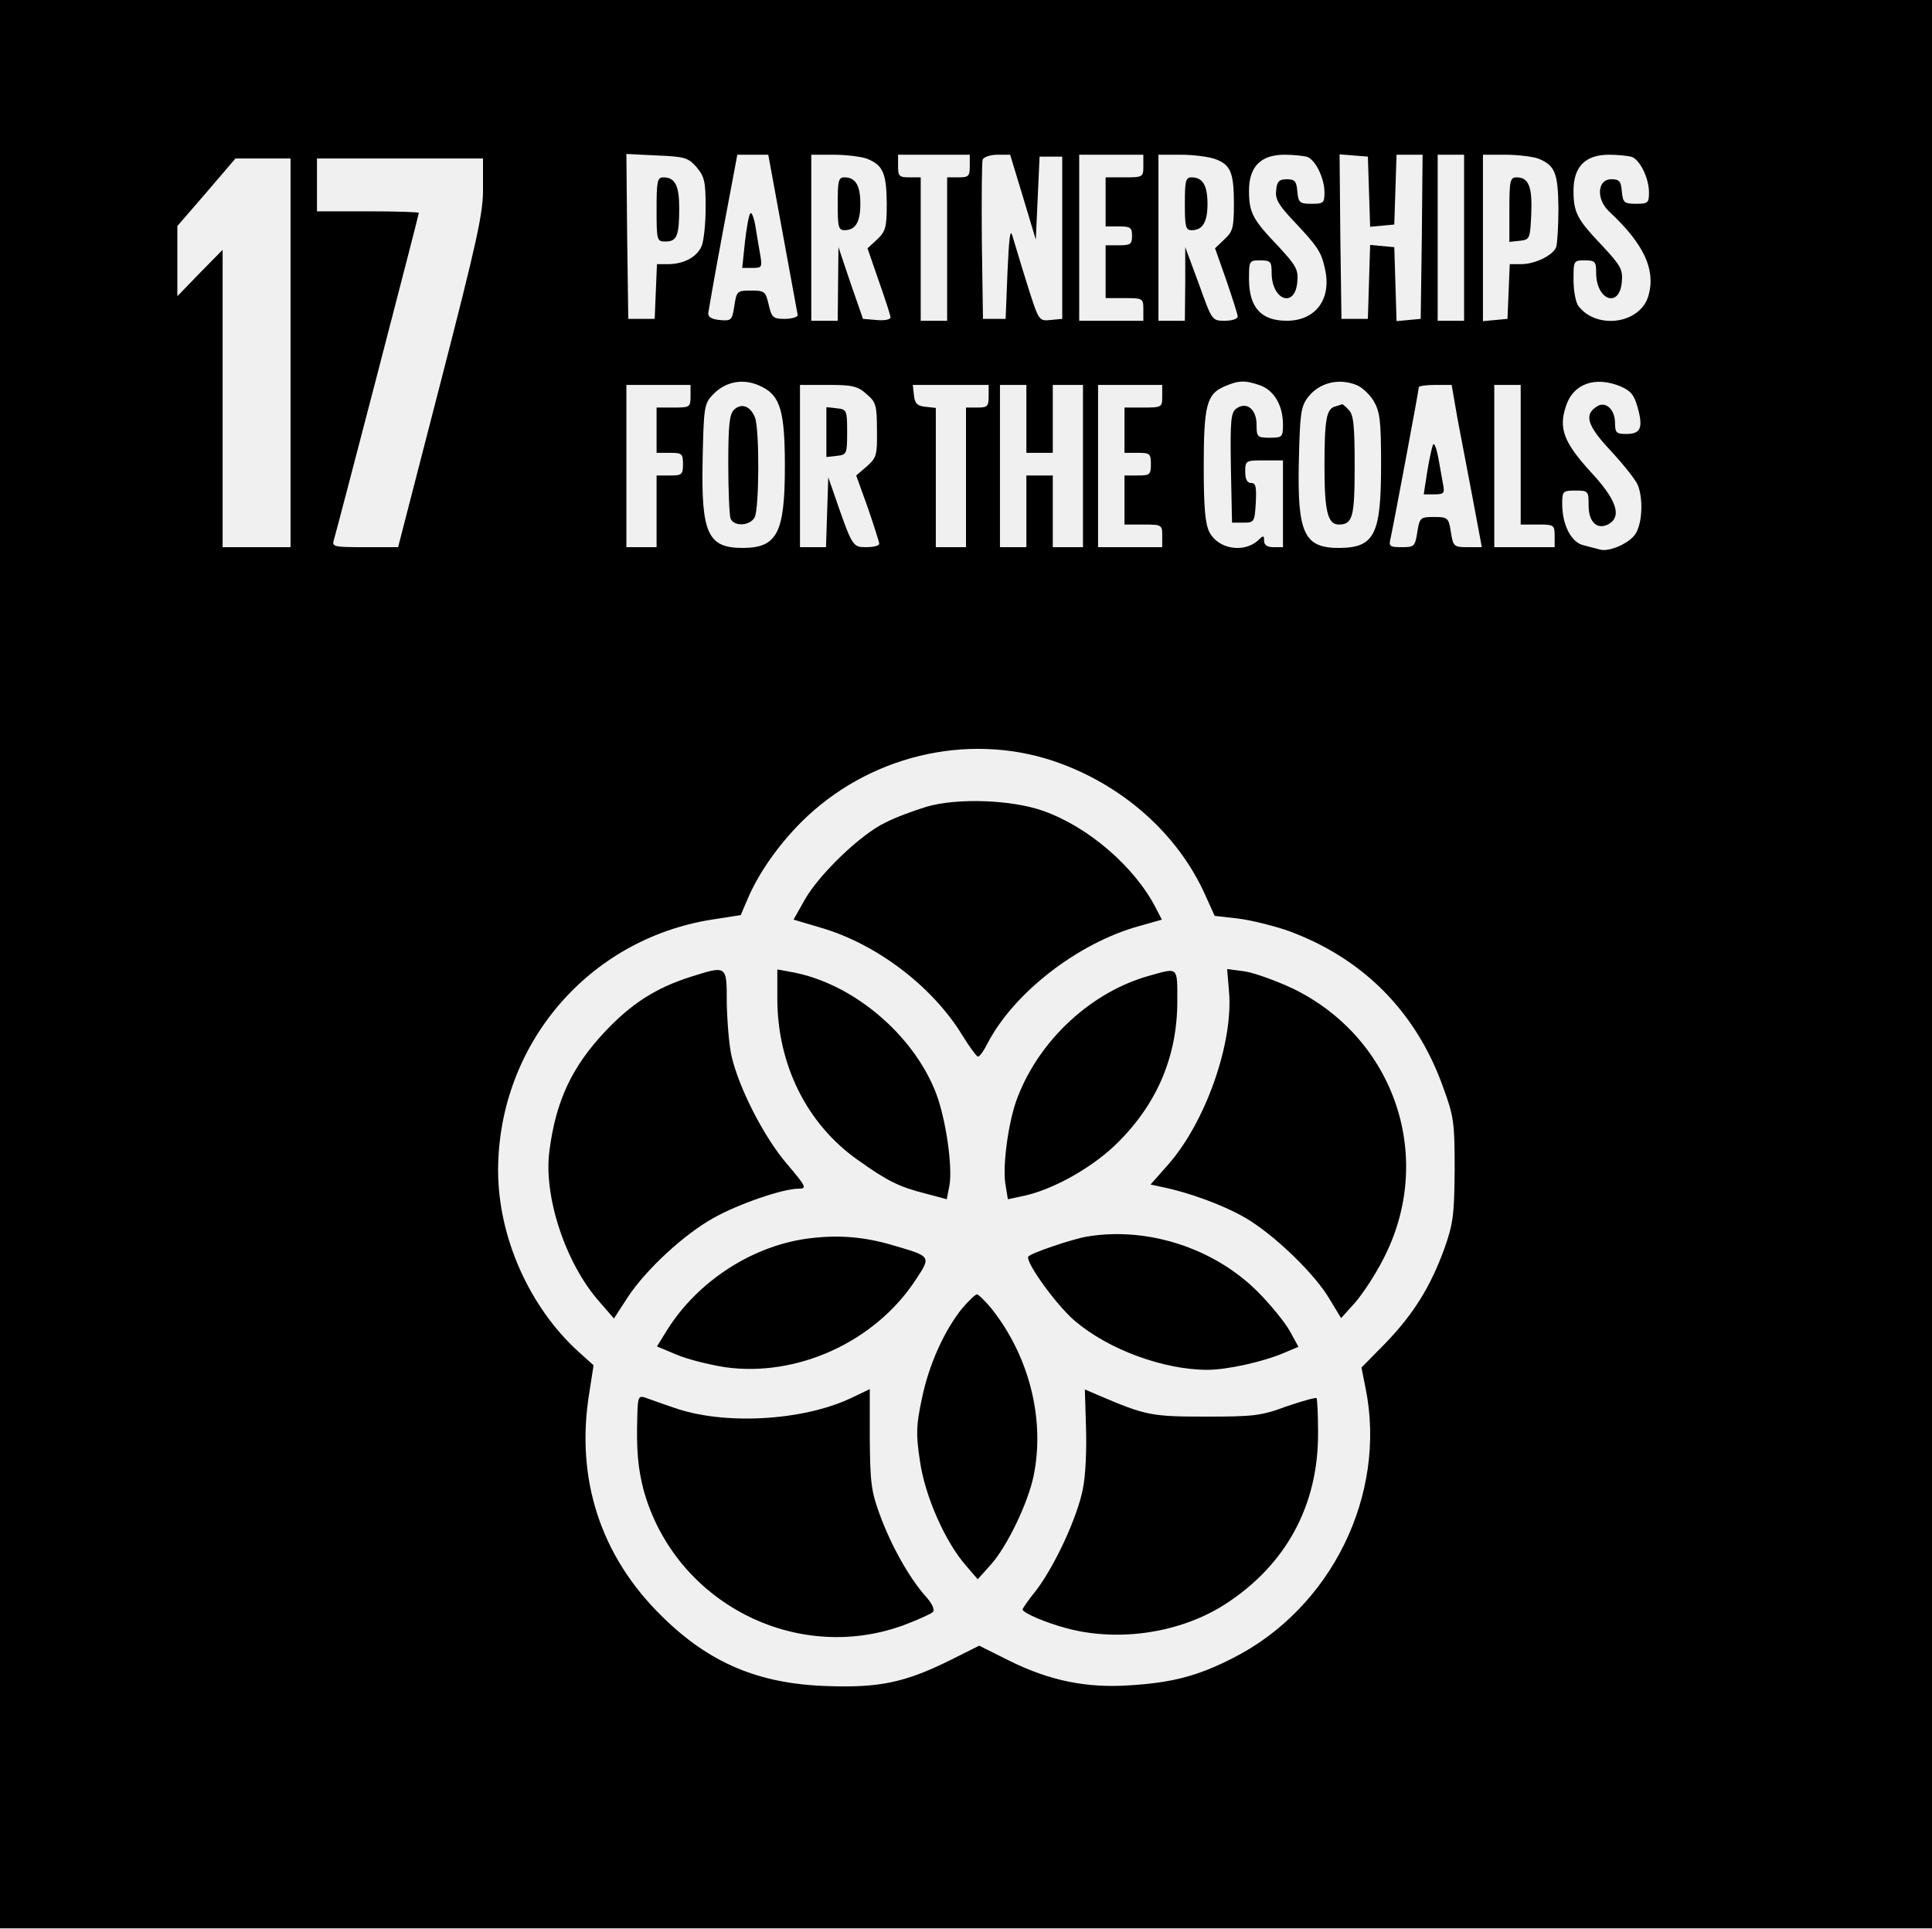
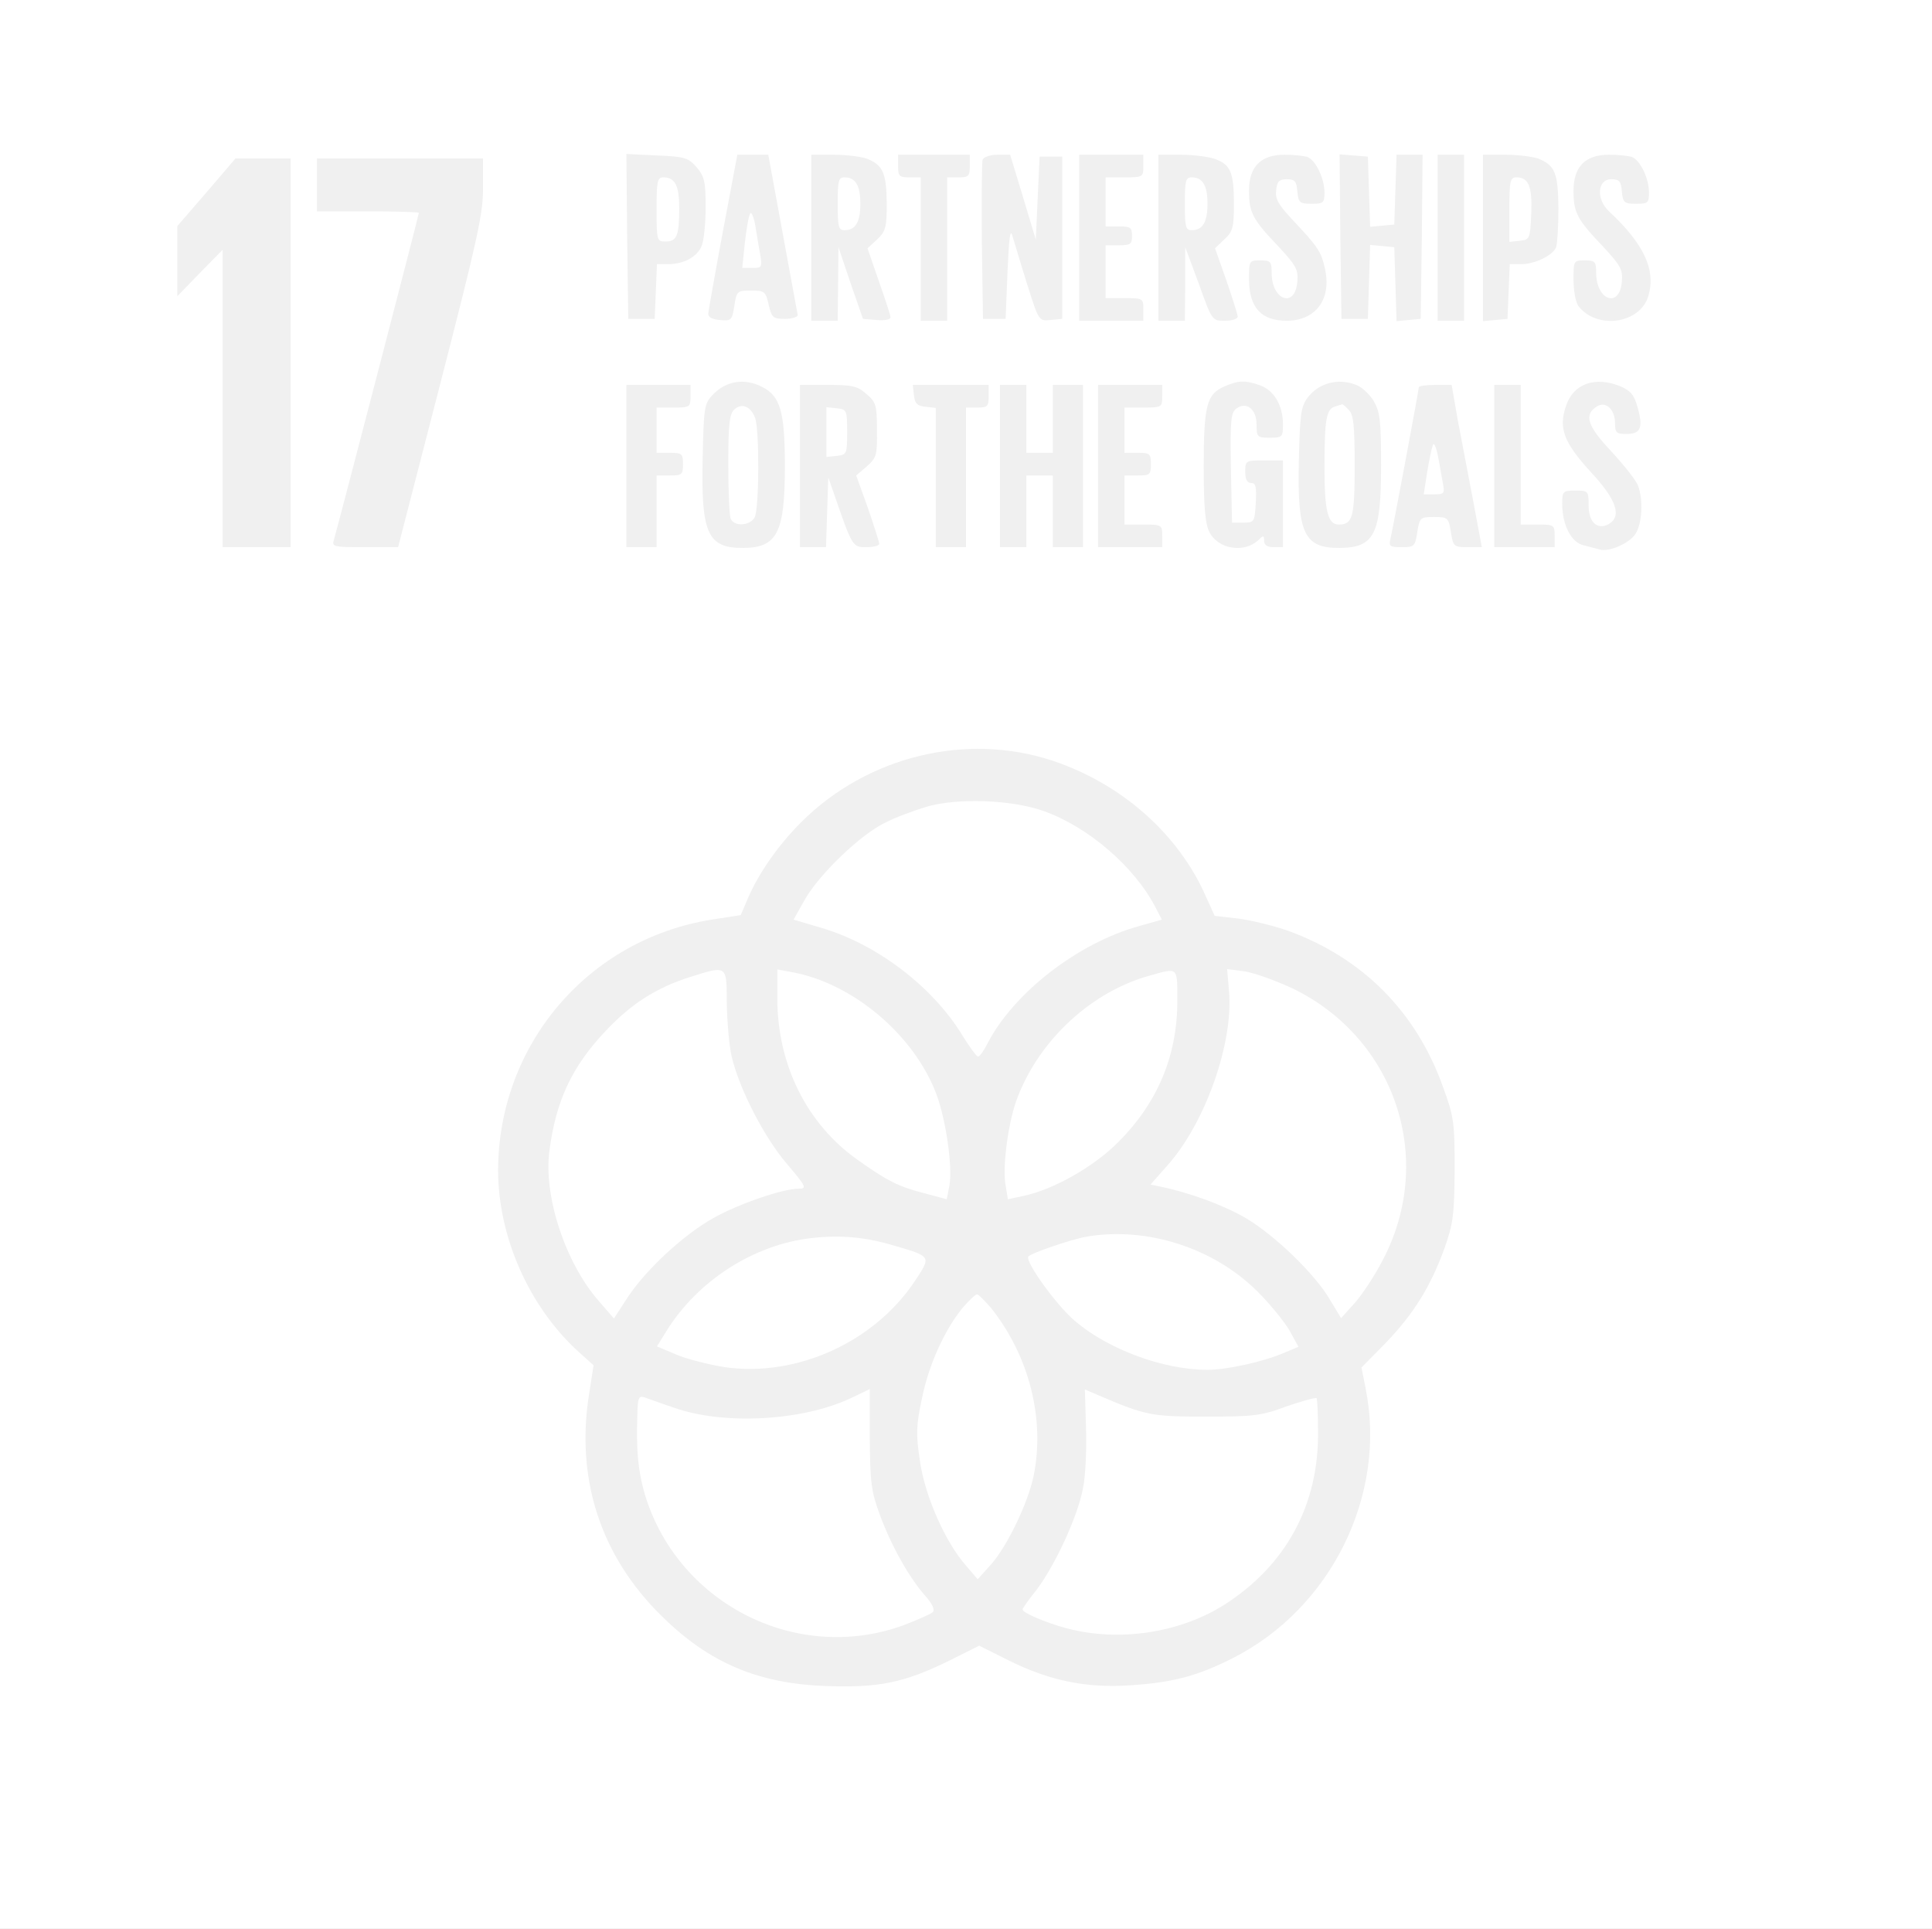
- <svg xmlns="http://www.w3.org/2000/svg" version="1.0" width="512pt" height="511pt" viewBox="0 0 512 511" preserveAspectRatio="xMidYMid meet">
-   <g transform="translate(0,511) scale(0.1,-0.1)" fill="#000000" stroke="none">
-     <path d="M0 2555 l0 -2555 2560 0 2560 0 0 2555 0 2555 -2560 0 -2560 0 0 -2555z m1846 2112 c21 -25 24 -38 24 -107 0 -44 -5 -90 -11 -103 -13 -29 -48 -47 -89 -47 l-29 0 -3 -72 -3 -73 -35 0 -35 0 -3 219 -2 218 81 -4 c74 -3 83 -6 105 -31z m228 -174 c21 -115 39 -212 40 -218 0 -5 -15 -10 -34 -10 -31 0 -35 3 -43 38 -8 35 -11 37 -47 37 -36 0 -38 -1 -44 -41 -6 -38 -8 -40 -39 -37 -21 2 -31 8 -30 18 1 8 18 106 39 218 l38 202 41 0 41 0 38 -207z m222 197 c44 -17 53 -38 54 -118 0 -66 -3 -75 -26 -97 l-25 -23 30 -87 c17 -48 31 -91 31 -96 0 -6 -17 -9 -37 -7 l-36 3 -33 95 -32 95 -1 -97 -1 -98 -35 0 -35 0 0 220 0 220 59 0 c33 0 72 -5 87 -10z m274 -20 c0 -27 -3 -30 -30 -30 l-30 0 0 -190 0 -190 -35 0 -35 0 0 190 0 190 -30 0 c-27 0 -30 3 -30 30 l0 30 95 0 95 0 0 -30z m141 -82 l34 -113 5 110 5 110 30 0 30 0 0 -215 0 -215 -31 -3 c-31 -3 -31 -3 -62 95 -17 54 -34 112 -39 128 -6 21 -9 -6 -13 -95 l-5 -125 -30 0 -30 0 -3 205 c-1 112 0 210 2 217 3 7 21 13 39 13 l34 0 34 -112z m319 82 c0 -29 -1 -30 -50 -30 l-50 0 0 -65 0 -65 35 0 c31 0 35 -3 35 -25 0 -22 -4 -25 -35 -25 l-35 0 0 -70 0 -70 50 0 c49 0 50 -1 50 -30 l0 -30 -85 0 -85 0 0 220 0 220 85 0 85 0 0 -30z m189 19 c42 -15 51 -35 51 -119 0 -63 -3 -74 -25 -94 l-25 -24 30 -85 c16 -47 30 -90 30 -96 0 -6 -15 -11 -34 -11 -34 0 -34 0 -69 98 l-36 97 0 -97 -1 -98 -35 0 -35 0 0 220 0 220 59 0 c32 0 72 -5 90 -11z m246 5 c22 -9 45 -57 45 -94 0 -28 -3 -30 -34 -30 -32 0 -35 3 -38 33 -2 27 -7 32 -28 32 -20 0 -26 -6 -28 -29 -3 -23 6 -38 40 -75 70 -74 79 -87 89 -132 19 -81 -24 -139 -101 -139 -67 0 -99 34 -100 108 0 51 0 52 30 52 27 0 30 -3 30 -33 0 -73 62 -95 68 -24 3 33 -3 43 -51 95 -68 71 -77 89 -77 147 0 63 31 95 94 95 24 0 52 -3 61 -6z m163 -92 l3 -93 32 3 32 3 3 93 3 92 35 0 34 0 -2 -217 -3 -218 -32 -3 -32 -3 -3 98 -3 98 -32 3 -32 3 -3 -98 -3 -98 -35 0 -35 0 -3 218 -2 218 37 -3 38 -3 3 -93z m252 -122 l0 -220 -35 0 -35 0 0 220 0 220 35 0 35 0 0 -220z m196 210 c45 -18 53 -38 54 -132 0 -47 -3 -94 -6 -103 -9 -22 -56 -45 -93 -45 l-30 0 -3 -72 -3 -73 -32 -3 -33 -3 0 220 0 221 59 0 c33 0 72 -5 87 -10z m249 4 c22 -9 45 -57 45 -94 0 -28 -3 -30 -34 -30 -32 0 -35 3 -38 33 -2 27 -7 32 -28 32 -37 0 -41 -53 -5 -86 91 -85 123 -153 104 -221 -20 -76 -137 -93 -186 -29 -7 9 -13 40 -13 69 0 51 0 52 30 52 27 0 30 -3 30 -33 0 -73 62 -95 68 -24 3 33 -3 43 -51 95 -68 71 -77 89 -77 147 0 63 31 95 94 95 24 0 52 -3 61 -6z m-3555 -519 l0 -515 -90 0 -90 0 0 394 0 394 -60 -61 -60 -62 0 93 0 93 77 89 77 90 73 0 73 0 0 -515z m510 438 c1 -67 -15 -138 -112 -515 l-113 -438 -88 0 c-84 0 -88 1 -82 20 8 26 225 860 225 866 0 2 -61 4 -135 4 l-135 0 0 70 0 70 220 0 220 0 0 -77z m741 -529 c47 -24 59 -66 59 -209 0 -176 -20 -216 -109 -217 -95 -1 -113 37 -109 232 3 140 4 150 27 174 35 37 85 45 132 20z m1318 5 c37 -13 61 -53 61 -104 0 -33 -2 -35 -35 -35 -33 0 -35 2 -35 35 0 41 -27 62 -54 42 -14 -11 -16 -31 -14 -157 l3 -145 30 0 c29 0 30 2 33 53 2 42 0 52 -12 52 -11 0 -16 10 -16 30 0 29 1 30 50 30 l50 0 0 -115 0 -115 -25 0 c-17 0 -25 6 -25 17 0 15 -2 15 -17 0 -38 -33 -105 -22 -128 23 -11 22 -15 64 -15 174 0 162 8 192 55 212 37 16 54 17 94 3z m255 1 c14 -5 35 -24 46 -42 17 -29 20 -51 20 -171 0 -182 -17 -218 -109 -219 -95 -1 -113 38 -109 227 3 127 5 147 24 172 29 38 80 52 128 33z m701 -4 c27 -12 36 -23 45 -56 15 -54 8 -70 -30 -70 -26 0 -30 3 -30 29 0 36 -25 59 -48 44 -35 -22 -26 -51 38 -119 34 -37 66 -77 71 -91 14 -37 11 -101 -7 -128 -16 -25 -71 -49 -95 -41 -8 2 -27 7 -42 11 -33 7 -57 54 -57 110 0 33 2 35 35 35 34 0 35 -1 35 -40 0 -44 23 -65 53 -49 36 21 21 65 -48 139 -71 78 -85 115 -65 174 19 59 77 80 145 52z m-2465 -26 c0 -29 -2 -30 -45 -30 l-45 0 0 -60 0 -60 35 0 c32 0 35 -2 35 -30 0 -28 -3 -30 -35 -30 l-35 0 0 -95 0 -95 -40 0 -40 0 0 215 0 215 85 0 85 0 0 -30z m466 6 c25 -21 28 -29 28 -95 1 -67 -1 -74 -27 -97 l-28 -24 31 -86 c16 -47 30 -90 30 -95 0 -5 -15 -9 -34 -9 -37 0 -37 0 -87 145 l-14 40 -3 -92 -3 -93 -34 0 -35 0 0 215 0 215 74 0 c64 0 79 -3 102 -24z m324 -6 c0 -27 -3 -30 -30 -30 l-30 0 0 -185 0 -185 -40 0 -40 0 0 184 0 185 -27 3 c-22 2 -29 9 -31 31 l-3 27 100 0 101 0 0 -30z m100 -60 l0 -90 35 0 35 0 0 90 0 90 40 0 40 0 0 -215 0 -215 -40 0 -40 0 0 95 0 95 -35 0 -35 0 0 -95 0 -95 -35 0 -35 0 0 215 0 215 35 0 35 0 0 -90z m360 60 c0 -29 -1 -30 -50 -30 l-50 0 0 -60 0 -60 35 0 c32 0 35 -2 35 -30 0 -28 -3 -30 -35 -30 l-35 0 0 -65 0 -65 50 0 c49 0 50 -1 50 -30 l0 -30 -85 0 -85 0 0 215 0 215 85 0 85 0 0 -30z m783 -62 c10 -51 28 -148 41 -215 l23 -123 -38 0 c-36 0 -38 2 -44 40 -6 38 -8 40 -45 40 -36 0 -38 -2 -44 -40 -6 -38 -8 -40 -41 -40 -32 0 -35 2 -30 23 7 30 75 393 75 401 0 3 20 6 43 6 l44 0 16 -92z m167 -93 l0 -185 45 0 c43 0 45 -1 45 -30 l0 -30 -80 0 -80 0 0 215 0 215 35 0 35 0 0 -185z m-1240 -811 c182 -61 332 -193 405 -358 l24 -53 61 -7 c34 -4 94 -19 132 -32 199 -72 341 -215 412 -414 29 -79 31 -94 31 -220 -1 -120 -4 -143 -27 -208 -37 -102 -82 -174 -156 -251 l-64 -65 11 -55 c57 -282 -91 -583 -352 -715 -92 -47 -160 -65 -272 -72 -115 -8 -213 12 -320 65 l-80 40 -80 -40 c-118 -58 -186 -72 -324 -67 -181 6 -311 61 -436 184 -164 160 -231 367 -193 595 l11 71 -40 36 c-131 119 -213 305 -213 481 1 333 239 612 566 664 l77 12 18 42 c29 69 82 144 143 205 175 174 436 238 666 162z" />
-     <path d="M1740 4555 c0 -83 1 -85 24 -85 30 0 36 16 36 89 0 59 -11 81 -42 81 -16 0 -18 -10 -18 -85z" />
-     <path d="M1988 4544 c-4 -6 -10 -41 -14 -77 l-7 -67 27 0 c25 0 26 2 21 33 -3 17 -9 52 -13 77 -4 25 -11 40 -14 34z" />
-     <path d="M2220 4570 c0 -61 2 -70 18 -70 29 0 42 21 42 70 0 49 -13 70 -42 70 -16 0 -18 -9 -18 -70z" />
-     <path d="M3140 4570 c0 -61 2 -70 18 -70 29 0 42 21 42 70 0 49 -13 70 -42 70 -16 0 -18 -9 -18 -70z" />
-     <path d="M4000 4554 l0 -85 28 3 c26 3 27 5 30 71 3 73 -7 97 -39 97 -17 0 -19 -9 -19 -86z" />
-     <path d="M1945 4024 c-12 -12 -15 -42 -15 -144 0 -71 3 -135 6 -144 9 -22 51 -20 64 3 12 24 13 231 1 264 -12 31 -36 40 -56 21z" />
-     <path d="M3539 4033 c-24 -6 -29 -33 -29 -161 0 -118 9 -152 38 -152 37 0 42 20 42 156 0 107 -3 136 -16 148 -8 9 -16 15 -17 15 -1 -1 -9 -3 -18 -6z" />
-     <path d="M2190 3965 l0 -66 28 3 c26 3 27 5 27 63 0 58 -1 60 -27 63 l-28 3 0 -66z" />
-     <path d="M3797 3930 c-3 -8 -10 -41 -15 -72 l-9 -58 28 0 c26 0 28 3 23 28 -3 15 -8 47 -13 72 -5 26 -11 39 -14 30z" />
-     <path d="M2455 2972 c-33 -10 -82 -28 -109 -42 -65 -31 -173 -135 -212 -202 l-31 -55 71 -21 c149 -43 297 -156 376 -285 19 -31 38 -57 42 -57 4 0 15 15 24 33 69 135 240 268 403 313 l60 17 -16 31 c-56 109 -179 215 -298 257 -84 30 -229 35 -310 11z" />
-     <path d="M1829 2521 c-91 -29 -156 -71 -224 -143 -89 -94 -132 -185 -149 -318 -16 -119 42 -297 132 -399 l39 -45 37 57 c49 74 150 167 228 210 66 37 183 77 224 77 23 0 21 5 -30 65 -61 71 -127 200 -147 285 -7 30 -12 94 -13 143 0 100 1 99 -97 68z" />
-     <path d="M2060 2464 c0 -175 78 -332 212 -427 80 -57 110 -72 181 -90 l56 -15 7 36 c9 49 -9 175 -35 244 -60 157 -222 293 -383 322 l-38 7 0 -77z" />
-     <path d="M3048 2525 c-154 -42 -292 -169 -351 -322 -24 -60 -40 -178 -33 -228 l7 -43 42 9 c80 17 187 78 251 143 104 104 156 229 156 373 0 92 3 89 -72 68z" />
-     <path d="M3257 2483 c12 -136 -62 -347 -162 -460 l-46 -52 28 -6 c74 -15 164 -48 223 -82 77 -45 186 -150 225 -218 l29 -48 37 41 c20 23 53 73 73 112 141 267 35 587 -237 720 -45 21 -103 42 -129 46 l-46 6 5 -59z" />
-     <path d="M2150 1829 c-152 -17 -301 -113 -383 -245 l-26 -42 50 -21 c27 -12 86 -27 130 -34 190 -27 396 66 504 229 43 65 44 64 -55 93 -76 23 -144 29 -220 20z" />
-     <path d="M2880 1833 c-40 -7 -149 -44 -155 -53 -8 -14 74 -128 123 -170 89 -76 235 -130 352 -130 51 0 147 21 203 45 l38 16 -23 42 c-13 23 -51 70 -85 104 -116 116 -293 173 -453 146z" />
-     <path d="M2550 1643 c-47 -58 -89 -150 -107 -240 -15 -70 -16 -93 -5 -165 13 -92 67 -215 123 -278 l30 -35 36 40 c43 49 97 162 112 233 31 150 -11 318 -112 445 -17 20 -34 37 -38 37 -4 0 -22 -17 -39 -37z" />
-     <path d="M2255 1405 c-129 -61 -339 -72 -470 -25 -33 11 -68 24 -77 27 -16 5 -18 -2 -19 -48 -3 -93 2 -142 17 -199 83 -296 402 -461 688 -357 37 14 73 30 78 35 6 6 -1 22 -20 43 -44 50 -91 135 -120 214 -23 62 -26 85 -27 202 0 73 0 133 0 132 0 0 -22 -11 -50 -24z" />
-     <path d="M2878 1328 c2 -56 -1 -129 -8 -162 -14 -75 -74 -204 -123 -269 -21 -26 -37 -49 -37 -52 0 -9 61 -35 117 -50 139 -37 302 -12 420 64 161 104 247 262 246 454 0 48 -2 89 -4 92 -3 2 -39 -8 -80 -22 -67 -25 -87 -27 -214 -27 -144 0 -159 3 -285 57 l-35 15 3 -100z" />
-   </g>
+ <svg xmlns="http://www.w3.org/2000/svg" version="1.0" width="682.667" height="681.333" viewBox="0 0 512 511">
+   <path fill="#fff" d="M0 255.5V511h512V0H0v255.5zM184.6 44.3c2.1 2.5 2.4 3.8 2.4 10.7 0 4.4-.5 9-1.1 10.3-1.3 2.9-4.8 4.7-8.9 4.7h-2.9l-.3 7.2-.3 7.3h-7l-.3-21.9-.2-21.8 8.1.4c7.4.3 8.3.6 10.5 3.1zm22.8 17.4c2.1 11.5 3.9 21.2 4 21.8 0 .5-1.5 1-3.4 1-3.1 0-3.5-.3-4.3-3.8-.8-3.5-1.1-3.7-4.7-3.7s-3.8.1-4.4 4.1c-.6 3.8-.8 4-3.9 3.7-2.1-.2-3.1-.8-3-1.8.1-.8 1.8-10.6 3.9-21.8l3.8-20.2h8.2l3.8 20.7zM229.6 42c4.4 1.7 5.3 3.8 5.4 11.8 0 6.6-.3 7.5-2.6 9.7l-2.5 2.3 3 8.7c1.7 4.8 3.1 9.1 3.1 9.6 0 .6-1.7.9-3.7.7l-3.6-.3-3.3-9.5-3.2-9.5-.1 9.7-.1 9.8h-7V41h5.9c3.3 0 7.2.5 8.7 1zm27.4 2c0 2.7-.3 3-3 3h-3v38h-7V47h-3c-2.7 0-3-.3-3-3v-3h19v3zm14.1 8.2l3.4 11.3.5-11 .5-11h6v43l-3.1.3c-3.1.3-3.1.3-6.2-9.5-1.7-5.4-3.4-11.2-3.9-12.8-.6-2.1-.9.6-1.3 9.5l-.5 12.5h-6l-.3-20.5c-.1-11.2 0-21 .2-21.7.3-.7 2.1-1.3 3.9-1.3h3.4l3.4 11.2zM303 44c0 2.9-.1 3-5 3h-5v13h3.5c3.1 0 3.5.3 3.5 2.5s-.4 2.5-3.5 2.5H293v14h5c4.9 0 5 .1 5 3v3h-17V41h17v3zm18.9-1.9c4.2 1.5 5.1 3.5 5.1 11.9 0 6.3-.3 7.4-2.5 9.4l-2.5 2.4 3 8.5c1.6 4.7 3 9 3 9.6 0 .6-1.5 1.1-3.4 1.1-3.4 0-3.4 0-6.9-9.8l-3.6-9.7v9.7L314 85h-7V41h5.9c3.2 0 7.2.5 9 1.1zm24.6-.5c2.2.9 4.5 5.7 4.5 9.4 0 2.8-.3 3-3.4 3-3.2 0-3.5-.3-3.8-3.3-.2-2.7-.7-3.2-2.8-3.2-2 0-2.6.6-2.8 2.9-.3 2.3.6 3.8 4 7.5 7 7.4 7.9 8.7 8.9 13.2C353 79.2 348.7 85 341 85c-6.7 0-9.9-3.4-10-10.8 0-5.1 0-5.2 3-5.2 2.7 0 3 .3 3 3.3 0 7.3 6.2 9.5 6.8 2.4.3-3.3-.3-4.3-5.1-9.5-6.8-7.1-7.7-8.9-7.7-14.7 0-6.3 3.1-9.5 9.4-9.5 2.4 0 5.2.3 6.1.6zm16.3 9.2l.3 9.3 3.2-.3 3.2-.3.3-9.3.3-9.2h6.9l-.2 21.7-.3 21.8-3.2.3-3.2.3-.3-9.8-.3-9.8-3.2-.3-3.2-.3-.3 9.8-.3 9.8h-7l-.3-21.8-.2-21.8 3.7.3 3.8.3.3 9.3zM388 63v22h-7V41h7v22zm19.6-21c4.5 1.8 5.3 3.8 5.4 13.2 0 4.7-.3 9.4-.6 10.3-.9 2.2-5.6 4.5-9.3 4.5h-3l-.3 7.2-.3 7.3-3.2.3-3.3.3V41h5.9c3.3 0 7.2.5 8.7 1zm24.9-.4c2.2.9 4.5 5.7 4.5 9.4 0 2.8-.3 3-3.4 3-3.2 0-3.5-.3-3.8-3.3-.2-2.7-.7-3.2-2.8-3.2-3.7 0-4.1 5.3-.5 8.6 9.1 8.5 12.3 15.3 10.4 22.1-2 7.6-13.7 9.3-18.6 2.9-.7-.9-1.3-4-1.3-6.9 0-5.1 0-5.2 3-5.2 2.7 0 3 .3 3 3.3 0 7.3 6.2 9.5 6.8 2.4.3-3.3-.3-4.3-5.1-9.5-6.8-7.1-7.7-8.9-7.7-14.7 0-6.3 3.1-9.5 9.4-9.5 2.4 0 5.2.3 6.1.6zM77 93.5V145H59V66.2l-6 6.1-6 6.2V59.9l7.7-8.9 7.7-9H77v51.5zm51-43.8c.1 6.7-1.5 13.8-11.2 51.5L105.5 145h-8.8c-8.4 0-8.8-.1-8.2-2 .8-2.6 22.5-86 22.5-86.6 0-.2-6.1-.4-13.5-.4H84V42h44v7.7zm74.1 52.9c4.7 2.4 5.9 6.6 5.9 20.9 0 17.6-2 21.6-10.9 21.7-9.5.1-11.3-3.7-10.9-23.2.3-14 .4-15 2.7-17.4 3.5-3.7 8.5-4.5 13.2-2zm131.8-.5c3.7 1.3 6.1 5.3 6.1 10.4 0 3.3-.2 3.5-3.5 3.5s-3.5-.2-3.5-3.5c0-4.1-2.7-6.2-5.4-4.2-1.4 1.1-1.6 3.1-1.4 15.7l.3 14.5h3c2.9 0 3-.2 3.3-5.3.2-4.2 0-5.2-1.2-5.2-1.1 0-1.6-1-1.6-3 0-2.9.1-3 5-3h5v23h-2.5c-1.7 0-2.5-.6-2.5-1.7 0-1.5-.2-1.5-1.7 0-3.8 3.3-10.5 2.2-12.8-2.3-1.1-2.2-1.5-6.4-1.5-17.4 0-16.2.8-19.2 5.5-21.2 3.7-1.6 5.4-1.7 9.4-.3zm25.5-.1c1.4.5 3.5 2.4 4.6 4.2 1.7 2.9 2 5.1 2 17.1 0 18.2-1.7 21.8-10.9 21.9-9.5.1-11.3-3.8-10.9-22.7.3-12.7.5-14.7 2.4-17.2 2.9-3.8 8-5.2 12.8-3.3zm70.1.4c2.7 1.2 3.6 2.3 4.5 5.6 1.5 5.4.8 7-3 7-2.6 0-3-.3-3-2.9 0-3.6-2.5-5.9-4.8-4.4-3.5 2.2-2.6 5.1 3.8 11.9 3.4 3.7 6.6 7.7 7.1 9.1 1.4 3.7 1.1 10.1-.7 12.8-1.6 2.5-7.1 4.9-9.5 4.1-.8-.2-2.7-.7-4.2-1.1-3.3-.7-5.7-5.4-5.7-11 0-3.3.2-3.5 3.5-3.5 3.4 0 3.5.1 3.5 4 0 4.4 2.3 6.5 5.3 4.9 3.6-2.1 2.1-6.5-4.8-13.9-7.1-7.8-8.5-11.5-6.5-17.4 1.9-5.9 7.7-8 14.5-5.2zM183 105c0 2.9-.2 3-4.5 3H174v12h3.5c3.2 0 3.5.2 3.5 3s-.3 3-3.5 3H174v19h-8v-43h17v3zm46.6-.6c2.5 2.1 2.8 2.9 2.8 9.5.1 6.7-.1 7.4-2.7 9.7l-2.8 2.4 3.1 8.6c1.6 4.7 3 9 3 9.5s-1.5.9-3.4.9c-3.7 0-3.7 0-8.7-14.5l-1.4-4-.3 9.2-.3 9.3H212v-43h7.4c6.4 0 7.9.3 10.2 2.4zm32.4.6c0 2.7-.3 3-3 3h-3v37h-8v-36.9l-2.7-.3c-2.2-.2-2.9-.9-3.1-3.1l-.3-2.7H262v3zm10 6v9h7v-18h8v43h-8v-19h-7v19h-7v-43h7v9zm36-6c0 2.9-.1 3-5 3h-5v12h3.5c3.2 0 3.5.2 3.5 3s-.3 3-3.5 3H298v13h5c4.9 0 5 .1 5 3v3h-17v-43h17v3zm78.3 6.2c1 5.1 2.8 14.8 4.1 21.5l2.3 12.3h-3.8c-3.6 0-3.8-.2-4.4-4-.6-3.8-.8-4-4.5-4-3.6 0-3.8.2-4.4 4-.6 3.8-.8 4-4.1 4-3.2 0-3.5-.2-3-2.3.7-3 7.5-39.3 7.5-40.1 0-.3 2-.6 4.3-.6h4.4l1.6 9.2zm16.7 9.3V139h4.5c4.3 0 4.5.1 4.5 3v3h-16v-43h7v18.5zm-124 81.1c18.2 6.1 33.2 19.3 40.5 35.8l2.4 5.3 6.1.7c3.4.4 9.4 1.9 13.2 3.2 19.9 7.2 34.1 21.5 41.2 41.4 2.9 7.9 3.1 9.4 3.1 22-.1 12-.4 14.3-2.7 20.8-3.7 10.2-8.2 17.4-15.6 25.1l-6.4 6.5 1.1 5.5c5.7 28.2-9.1 58.3-35.2 71.5-9.2 4.7-16 6.5-27.2 7.2-11.5.8-21.3-1.2-32-6.5l-8-4-8 4c-11.8 5.8-18.6 7.2-32.4 6.7-18.1-.6-31.1-6.1-43.6-18.4-16.4-16-23.1-36.7-19.3-59.5l1.1-7.1-4-3.6c-13.1-11.9-21.3-30.5-21.3-48.1.1-33.3 23.9-61.2 56.6-66.4l7.7-1.2 1.8-4.2c2.9-6.9 8.2-14.4 14.3-20.5 17.5-17.4 43.6-23.8 66.6-16.2z" />
+   <path fill="#fff" d="M174 55.5c0 8.3.1 8.5 2.4 8.5 3 0 3.6-1.6 3.6-8.9 0-5.9-1.1-8.1-4.2-8.1-1.6 0-1.8 1-1.8 8.5zm24.8 1.1c-.4.6-1 4.1-1.4 7.7l-.7 6.7h2.7c2.5 0 2.6-.2 2.1-3.3-.3-1.7-.9-5.2-1.3-7.7s-1.1-4-1.4-3.4zM222 54c0 6.1.2 7 1.8 7 2.9 0 4.2-2.1 4.2-7s-1.3-7-4.2-7c-1.6 0-1.8.9-1.8 7zm92 0c0 6.1.2 7 1.8 7 2.9 0 4.2-2.1 4.2-7s-1.3-7-4.2-7c-1.6 0-1.8.9-1.8 7zm86 1.6v8.5l2.8-.3c2.6-.3 2.7-.5 3-7.1.3-7.3-.7-9.7-3.9-9.7-1.7 0-1.9.9-1.9 8.6zm-205.5 53c-1.2 1.2-1.5 4.2-1.5 14.4 0 7.1.3 13.5.6 14.4.9 2.2 5.1 2 6.4-.3 1.2-2.4 1.3-23.1.1-26.4-1.2-3.1-3.6-4-5.6-2.1zm159.4-.9c-2.4.6-2.9 3.3-2.9 16.1 0 11.8.9 15.2 3.8 15.2 3.7 0 4.2-2 4.2-15.6 0-10.7-.3-13.6-1.6-14.8-.8-.9-1.6-1.5-1.7-1.5-.1.1-.9.3-1.8.6zM219 114.5v6.6l2.8-.3c2.6-.3 2.7-.5 2.7-6.3s-.1-6-2.7-6.3l-2.8-.3v6.6zm160.7 3.5c-.3.8-1 4.1-1.5 7.2l-.9 5.8h2.8c2.6 0 2.8-.3 2.3-2.8-.3-1.5-.8-4.7-1.3-7.2-.5-2.6-1.1-3.9-1.4-3zm-134.2 95.8c-3.3 1-8.2 2.8-10.9 4.2-6.5 3.1-17.3 13.5-21.2 20.2l-3.1 5.5 7.1 2.1c14.9 4.3 29.7 15.6 37.6 28.5 1.9 3.1 3.8 5.7 4.2 5.7.4 0 1.5-1.5 2.4-3.3 6.9-13.5 24-26.8 40.3-31.3l6-1.7-1.6-3.1c-5.6-10.9-17.9-21.5-29.8-25.7-8.4-3-22.9-3.5-31-1.1zm-62.6 45.1c-9.1 2.9-15.6 7.1-22.4 14.3-8.9 9.4-13.2 18.5-14.9 31.8-1.6 11.9 4.2 29.7 13.2 39.9l3.9 4.5 3.7-5.7c4.9-7.4 15-16.7 22.8-21 6.6-3.7 18.3-7.7 22.4-7.7 2.3 0 2.1-.5-3-6.5-6.1-7.1-12.7-20-14.7-28.5-.7-3-1.2-9.4-1.3-14.3 0-10 .1-9.9-9.7-6.8zm23.1 5.7c0 17.5 7.8 33.2 21.2 42.7 8 5.7 11 7.2 18.1 9l5.6 1.5.7-3.6c.9-4.9-.9-17.5-3.5-24.4-6-15.7-22.2-29.3-38.3-32.2l-3.8-.7v7.7zm98.8-6.1c-15.4 4.2-29.2 16.9-35.1 32.2-2.4 6-4 17.8-3.3 22.8l.7 4.3 4.2-.9c8-1.7 18.7-7.8 25.1-14.3 10.4-10.4 15.6-22.9 15.6-37.3 0-9.2.3-8.9-7.2-6.8zm20.9 4.2c1.2 13.6-6.2 34.7-16.2 46l-4.6 5.2 2.8.6c7.4 1.5 16.4 4.8 22.3 8.2 7.7 4.5 18.6 15 22.5 21.8l2.9 4.8 3.7-4.1c2-2.3 5.3-7.3 7.3-11.2 14.1-26.7 3.5-58.7-23.7-72-4.5-2.1-10.3-4.2-12.9-4.6l-4.6-.6.5 5.9zM215 328.1c-15.2 1.7-30.1 11.3-38.3 24.5l-2.6 4.2 5 2.1c2.7 1.2 8.6 2.7 13 3.4 19 2.7 39.6-6.6 50.4-22.9 4.3-6.5 4.4-6.4-5.5-9.3-7.6-2.3-14.4-2.9-22-2zm73-.4c-4 .7-14.9 4.4-15.5 5.3-.8 1.4 7.4 12.8 12.3 17 8.9 7.6 23.5 13 35.2 13 5.1 0 14.7-2.1 20.3-4.5l3.8-1.6-2.3-4.2c-1.3-2.3-5.1-7-8.5-10.4-11.6-11.6-29.3-17.3-45.3-14.6zm-33 19c-4.7 5.8-8.9 15-10.7 24-1.5 7-1.6 9.3-.5 16.5 1.3 9.2 6.7 21.5 12.3 27.8l3 3.5 3.6-4c4.3-4.9 9.7-16.2 11.2-23.3 3.1-15-1.1-31.8-11.2-44.5-1.7-2-3.4-3.7-3.8-3.7-.4 0-2.2 1.7-3.9 3.7zm-29.5 23.8c-12.9 6.1-33.9 7.2-47 2.5-3.3-1.1-6.8-2.4-7.7-2.7-1.6-.5-1.8.2-1.9 4.8-.3 9.3.2 14.2 1.7 19.9 8.3 29.6 40.2 46.1 68.8 35.7 3.7-1.4 7.3-3 7.8-3.5.6-.6-.1-2.2-2-4.3-4.4-5-9.1-13.5-12-21.4-2.3-6.2-2.6-8.5-2.7-20.2v-13.2s-2.2 1.1-5 2.4zm62.3 7.7c.2 5.6-.1 12.9-.8 16.2-1.4 7.5-7.4 20.4-12.3 26.9-2.1 2.6-3.7 4.9-3.7 5.2 0 .9 6.1 3.5 11.7 5 13.9 3.7 30.2 1.2 42-6.4 16.1-10.4 24.7-26.2 24.6-45.4 0-4.8-.2-8.9-.4-9.2-.3-.2-3.9.8-8 2.2-6.7 2.5-8.7 2.7-21.4 2.7-14.4 0-15.9-.3-28.5-5.7l-3.5-1.5.3 10z" />
</svg>
